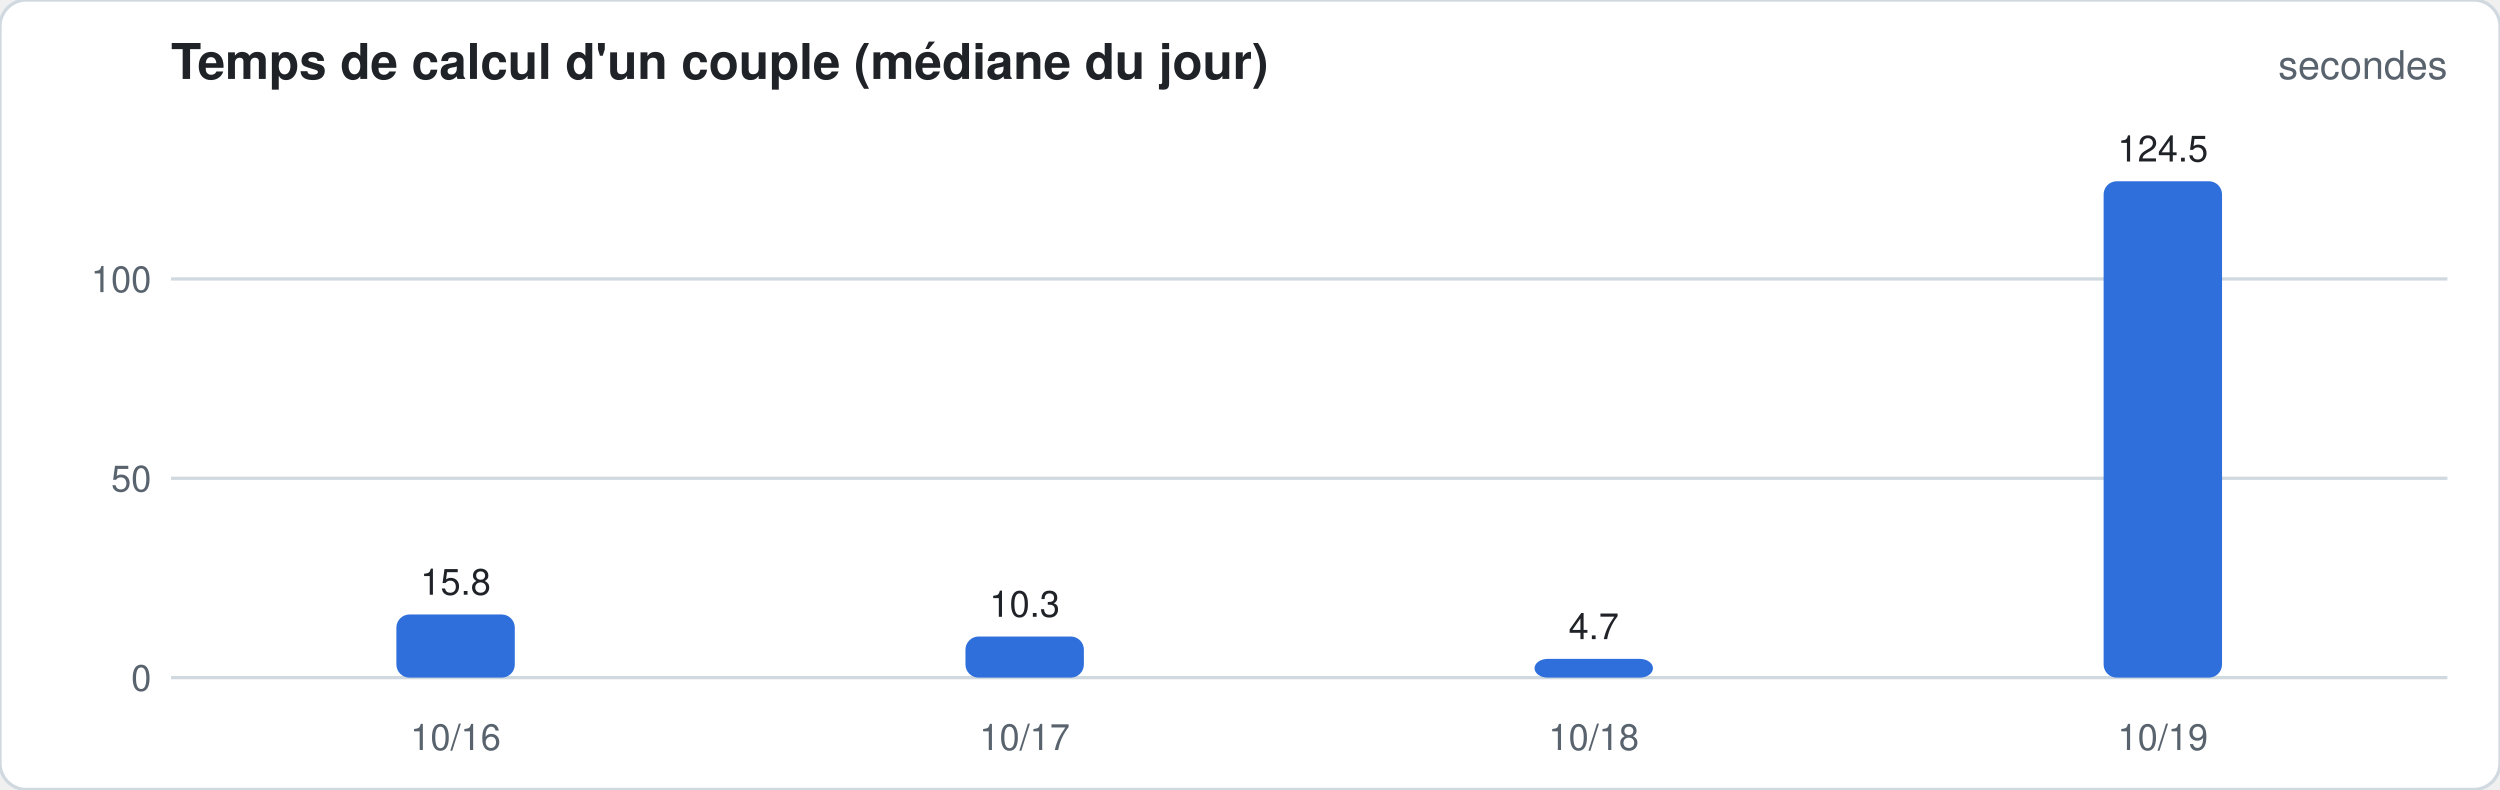
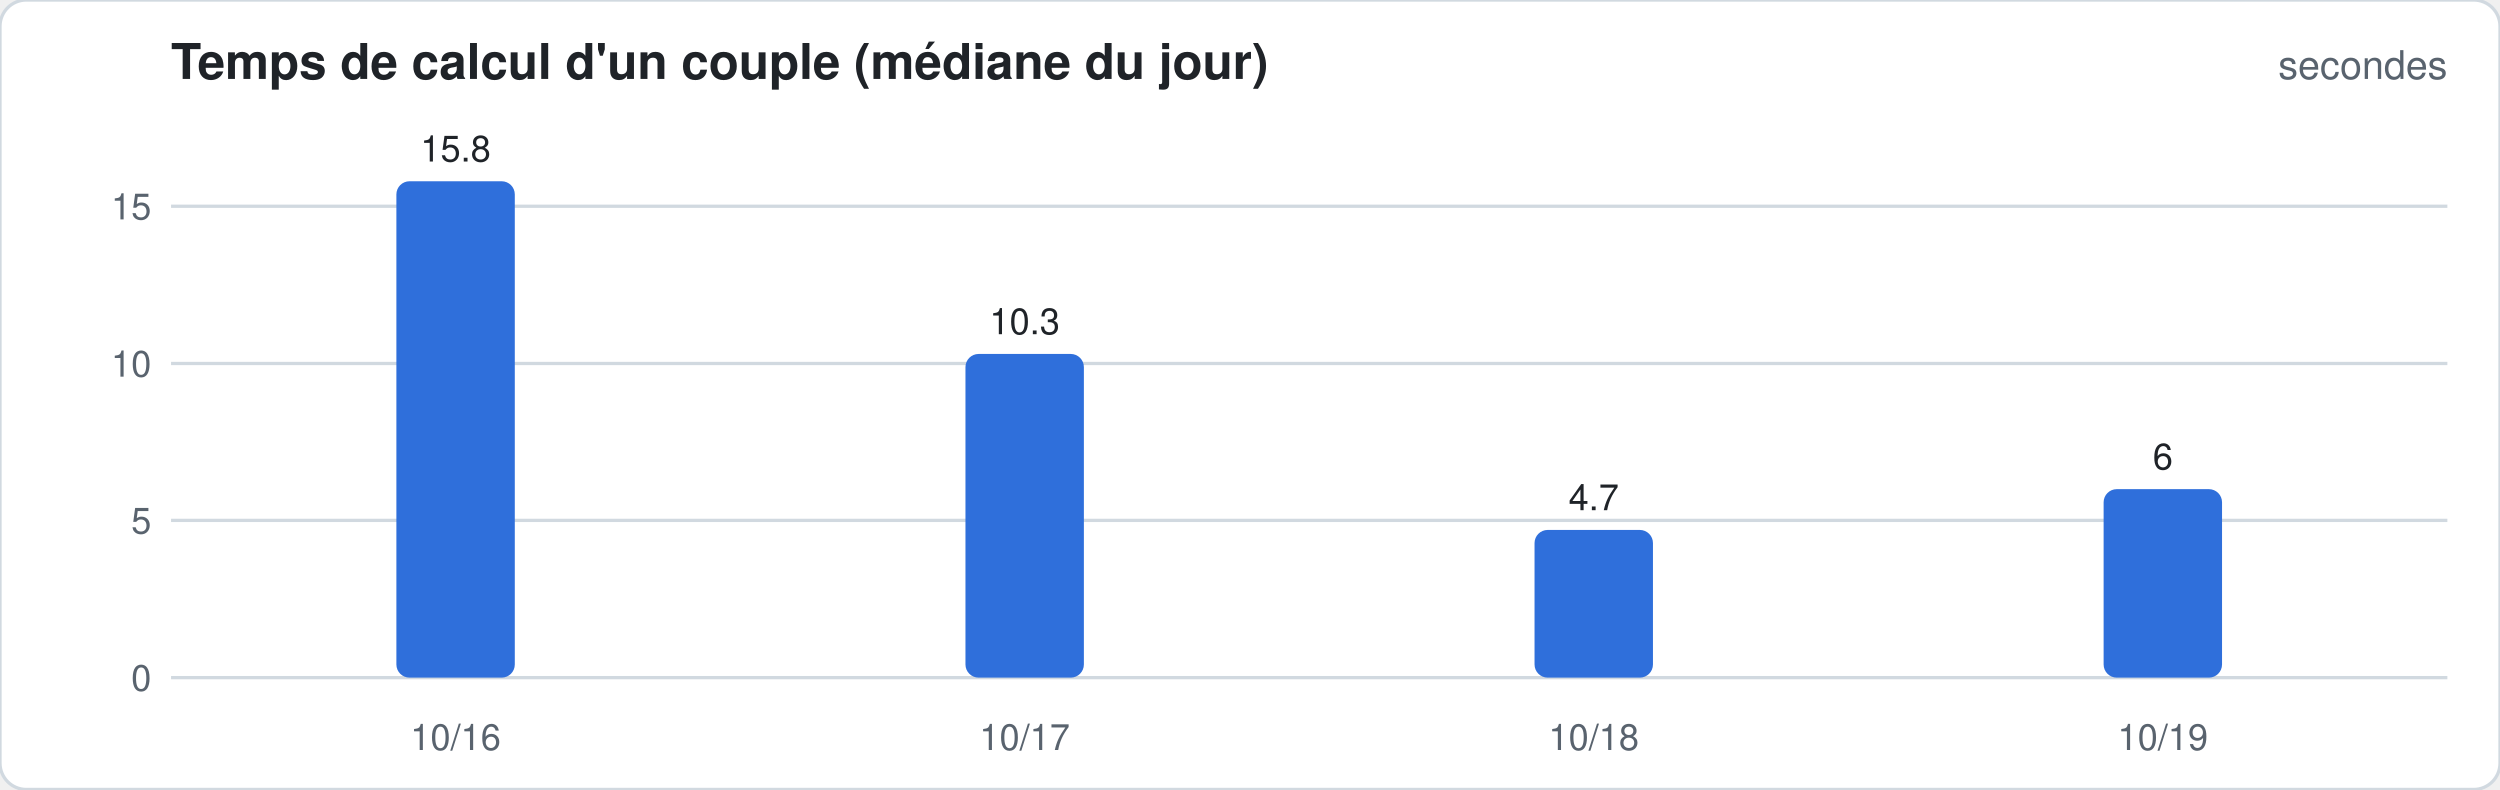
<svg xmlns="http://www.w3.org/2000/svg" width="760" height="240" viewBox="0 0 760 240" font-family="-apple-system,Segoe UI,Helvetica,Arial,sans-serif">
  <rect width="760" height="240" rx="8" fill="#ffffff" stroke="#d1d9e0" />
  <text x="52" y="24" font-size="15" font-weight="600" fill="#1f2328">Temps de calcul d'un couple (médiane du jour)</text>
  <text x="744" y="24" font-size="12" fill="#59636e" text-anchor="end">secondes</text>
  <line x1="52" x2="744" y1="206.0" y2="206.0" stroke="#d1d9e0" stroke-width="1" />
  <text x="46" y="210.0" font-size="11" fill="#59636e" text-anchor="end">0</text>
-   <line x1="52" x2="744" y1="145.4" y2="145.4" stroke="#d1d9e0" stroke-width="1" />
-   <text x="46" y="149.4" font-size="11" fill="#59636e" text-anchor="end">50</text>
-   <line x1="52" x2="744" y1="84.8" y2="84.8" stroke="#d1d9e0" stroke-width="1" />
-   <text x="46" y="88.8" font-size="11" fill="#59636e" text-anchor="end">100</text>
-   <rect x="120.5" y="186.8" width="36.0" height="19.2" rx="4.0" fill="#2f6fdb" />
-   <text x="138.5" y="180.8" font-size="11" fill="#1f2328" text-anchor="middle">15.8</text>
+   <line x1="52" x2="744" y1="158.2" y2="158.2" stroke="#d1d9e0" stroke-width="1" />
+   <text x="46" y="162.2" font-size="11" fill="#59636e" text-anchor="end">5</text>
+   <line x1="52" x2="744" y1="110.5" y2="110.5" stroke="#d1d9e0" stroke-width="1" />
+   <text x="46" y="114.5" font-size="11" fill="#59636e" text-anchor="end">10</text>
+   <line x1="52" x2="744" y1="62.7" y2="62.7" stroke="#d1d9e0" stroke-width="1" />
+   <text x="46" y="66.7" font-size="11" fill="#59636e" text-anchor="end">15</text>
+   <rect x="120.5" y="55.1" width="36.0" height="150.9" rx="4.0" fill="#2f6fdb" />
+   <text x="138.5" y="49.1" font-size="11" fill="#1f2328" text-anchor="middle">15.8</text>
  <text x="138.5" y="228" font-size="11" fill="#59636e" text-anchor="middle">10/16</text>
-   <rect x="293.5" y="193.5" width="36.0" height="12.5" rx="4.0" fill="#2f6fdb" />
-   <text x="311.5" y="187.5" font-size="11" fill="#1f2328" text-anchor="middle">10.3</text>
+   <rect x="293.5" y="107.6" width="36.0" height="98.4" rx="4.0" fill="#2f6fdb" />
+   <text x="311.5" y="101.6" font-size="11" fill="#1f2328" text-anchor="middle">10.3</text>
  <text x="311.5" y="228" font-size="11" fill="#59636e" text-anchor="middle">10/17</text>
-   <rect x="466.5" y="200.3" width="36.0" height="5.7" rx="4.0" fill="#2f6fdb" />
-   <text x="484.5" y="194.3" font-size="11" fill="#1f2328" text-anchor="middle">4.7</text>
+   <rect x="466.5" y="161.1" width="36.0" height="44.9" rx="4.0" fill="#2f6fdb" />
+   <text x="484.5" y="155.1" font-size="11" fill="#1f2328" text-anchor="middle">4.7</text>
  <text x="484.5" y="228" font-size="11" fill="#59636e" text-anchor="middle">10/18</text>
-   <rect x="639.5" y="55.1" width="36.0" height="150.9" rx="4.0" fill="#2f6fdb" />
-   <text x="657.5" y="49.1" font-size="11" fill="#1f2328" text-anchor="middle">124.5</text>
+   <rect x="639.5" y="148.7" width="36.0" height="57.3" rx="4.0" fill="#2f6fdb" />
+   <text x="657.5" y="142.7" font-size="11" fill="#1f2328" text-anchor="middle">6</text>
  <text x="657.5" y="228" font-size="11" fill="#59636e" text-anchor="middle">10/19</text>
</svg>
